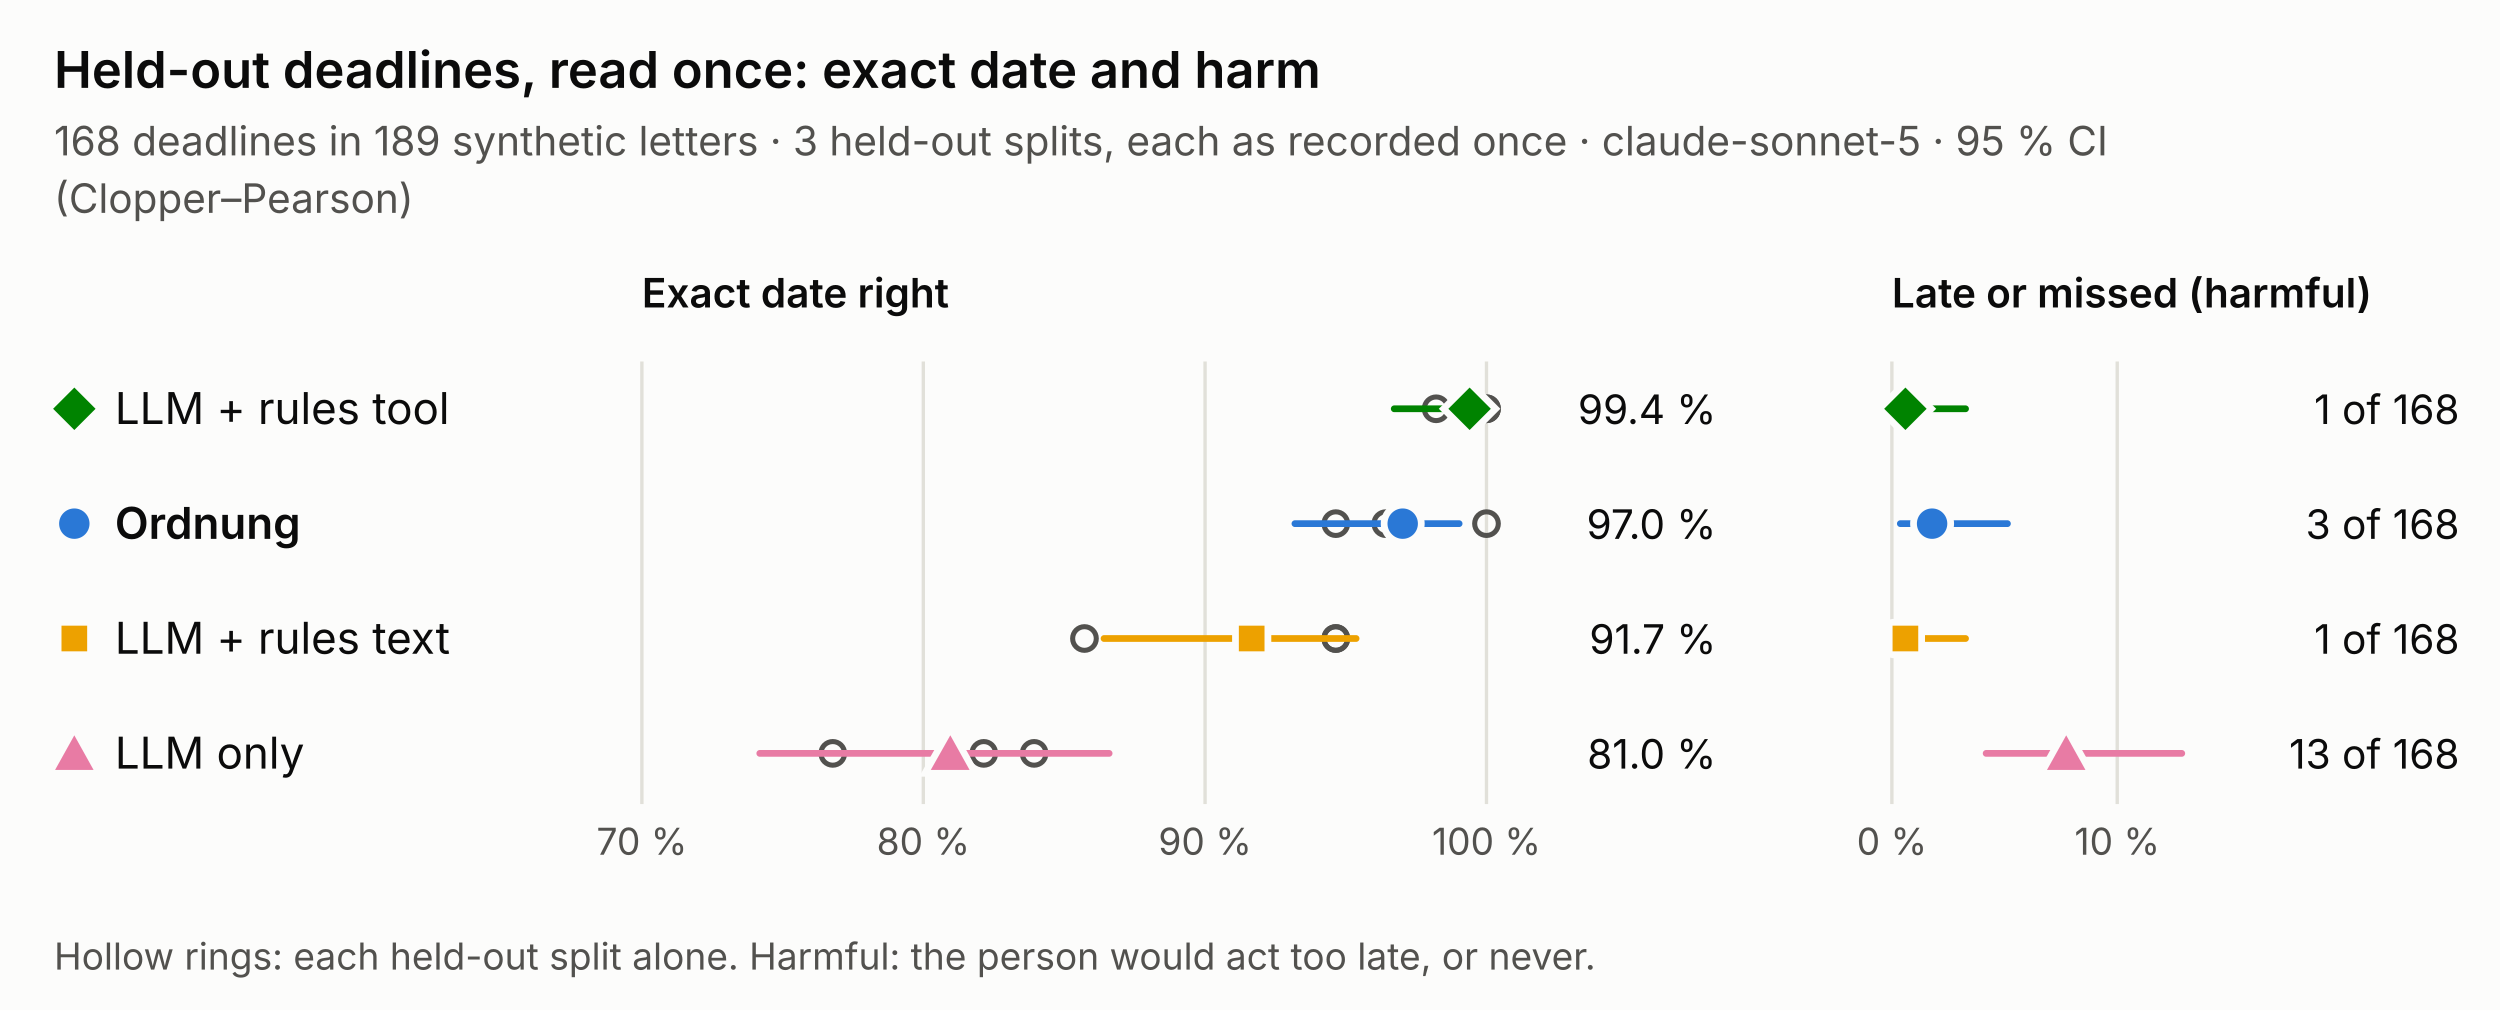
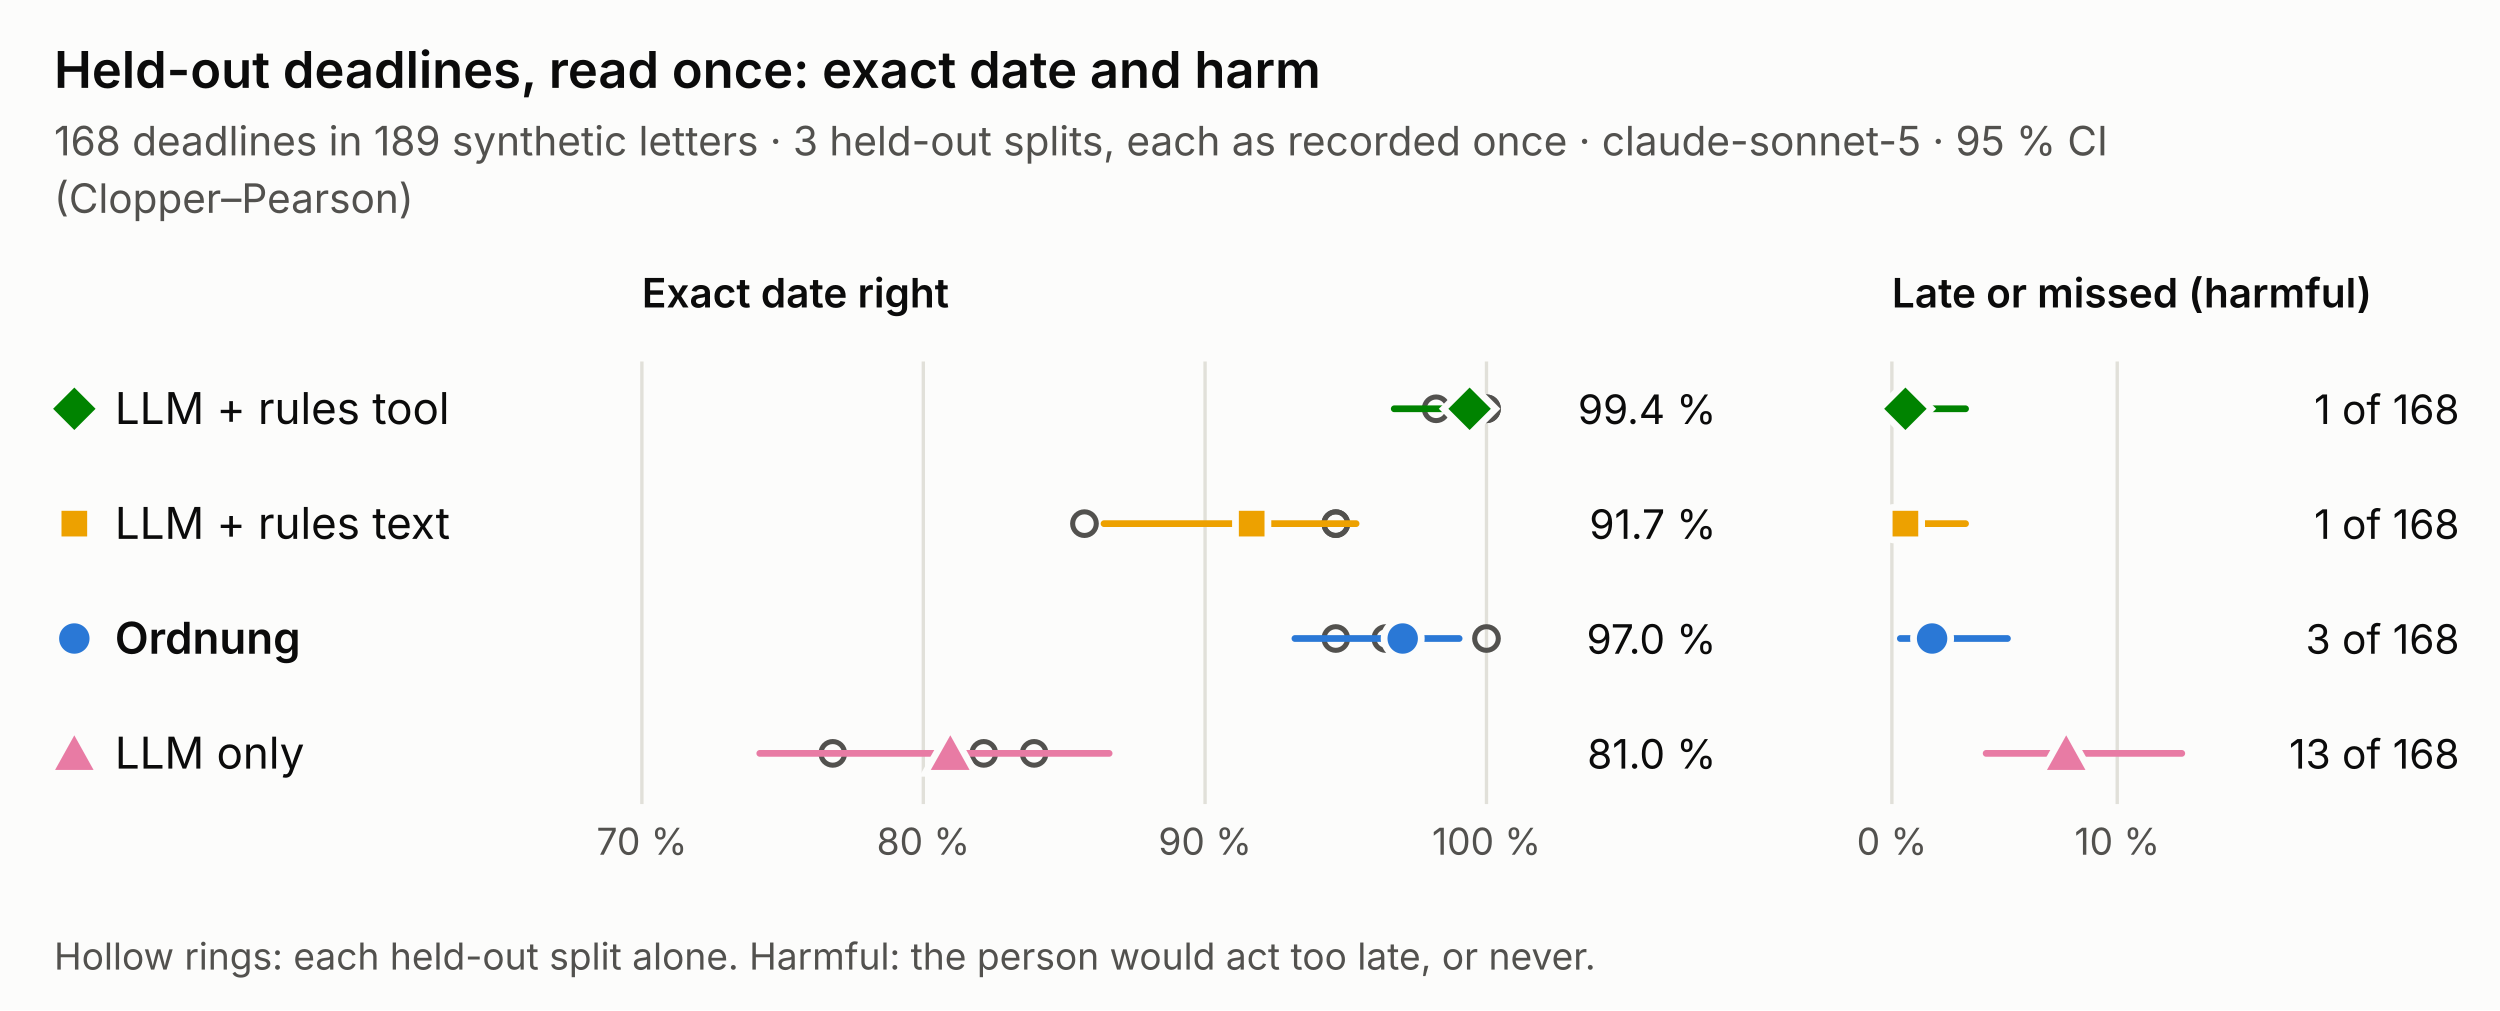
<svg xmlns="http://www.w3.org/2000/svg" width="740" height="299" viewBox="0 0 740 299" role="img" aria-labelledby="held-out-light-w-t held-out-light-w-d" font-family="Inter, -apple-system, 'Segoe UI', Helvetica, Arial, sans-serif">
  <rect width="740" height="299" style="fill:#fcfcfb" />
  <text x="16" y="26" style="fill:#0b0b0b" font-size="15" font-weight="600" text-anchor="start">Held-out deadlines, read once: exact date and harm</text>
  <text x="16" y="46" style="fill:#52514e" font-size="12" font-weight="400" text-anchor="start">168 deadlines in 189 synthetic letters · 3 held-out splits, each as recorded once · claude-sonnet-5 · 95 % CI</text>
  <text x="16" y="63" style="fill:#52514e" font-size="12" font-weight="400" text-anchor="start">(Clopper–Pearson)</text>
  <polygon points="22,113.3 29.7,121 22,128.7 14.3,121" style="fill:#008300;stroke:#fcfcfb;stroke-width:2" />
  <text x="34" y="125.5" style="fill:#0b0b0b" font-size="13" font-weight="400" text-anchor="start">LLM + rules tool</text>
-   <circle cx="22" cy="155" r="5.5" style="fill:#2a78d6;stroke:#fcfcfb;stroke-width:2" />
-   <text x="34" y="159.5" style="fill:#0b0b0b" font-size="13" font-weight="600" text-anchor="start">Ordnung</text>
-   <rect x="17.2" y="184.2" width="9.6" height="9.6" rx="1" style="fill:#eda100;stroke:#fcfcfb;stroke-width:2" />
-   <text x="34" y="193.5" style="fill:#0b0b0b" font-size="13" font-weight="400" text-anchor="start">LLM + rules text</text>
+   <rect x="17.2" y="150.2" width="9.6" height="9.6" rx="1" style="fill:#eda100;stroke:#fcfcfb;stroke-width:2" />
+   <text x="34" y="159.5" style="fill:#0b0b0b" font-size="13" font-weight="400" text-anchor="start">LLM + rules text</text>
+   <circle cx="22" cy="189" r="5.5" style="fill:#2a78d6;stroke:#fcfcfb;stroke-width:2" />
+   <text x="34" y="193.5" style="fill:#0b0b0b" font-size="13" font-weight="600" text-anchor="start">Ordnung</text>
  <polygon points="22,215.6 29.4,228.9 14.6,228.9" style="fill:#e87ba4;stroke:#fcfcfb;stroke-width:2" />
  <text x="34" y="227.5" style="fill:#0b0b0b" font-size="13" font-weight="400" text-anchor="start">LLM only</text>
  <text x="190" y="91" style="fill:#0b0b0b" font-size="12" font-weight="600" text-anchor="start">Exact date right</text>
  <line x1="190" y1="107" x2="190" y2="238" style="stroke:#e1e0d9;stroke-width:1" />
  <text x="190" y="253" style="fill:#52514e" font-size="11" font-weight="400" text-anchor="middle">70 %</text>
  <line x1="273.3" y1="107" x2="273.3" y2="238" style="stroke:#e1e0d9;stroke-width:1" />
  <text x="273.3" y="253" style="fill:#52514e" font-size="11" font-weight="400" text-anchor="middle">80 %</text>
  <line x1="356.7" y1="107" x2="356.7" y2="238" style="stroke:#e1e0d9;stroke-width:1" />
  <text x="356.7" y="253" style="fill:#52514e" font-size="11" font-weight="400" text-anchor="middle">90 %</text>
  <line x1="440" y1="107" x2="440" y2="238" style="stroke:#e1e0d9;stroke-width:1" />
  <text x="440" y="253" style="fill:#52514e" font-size="11" font-weight="400" text-anchor="middle">100 %</text>
  <circle cx="440" cy="121" r="3.5" style="fill:none;stroke:#52514e;stroke-width:1.5" />
  <circle cx="425.1" cy="121" r="3.5" style="fill:none;stroke:#52514e;stroke-width:1.5" />
  <circle cx="440" cy="121" r="3.5" style="fill:none;stroke:#52514e;stroke-width:1.5" />
  <line x1="412.7" y1="121" x2="439.9" y2="121" style="stroke:#008300;stroke-width:2;stroke-linecap:round" />
  <polygon points="435,113.3 442.7,121 435,128.7 427.3,121" style="fill:#008300;stroke:#fcfcfb;stroke-width:2" />
  <circle cx="395.4" cy="155" r="3.5" style="fill:none;stroke:#52514e;stroke-width:1.5" />
-   <circle cx="410.2" cy="155" r="3.5" style="fill:none;stroke:#52514e;stroke-width:1.5" />
-   <circle cx="440" cy="155" r="3.5" style="fill:none;stroke:#52514e;stroke-width:1.5" />
-   <line x1="383.3" y1="155" x2="431.9" y2="155" style="stroke:#2a78d6;stroke-width:2;stroke-linecap:round" />
-   <circle cx="415.2" cy="155" r="5.5" style="fill:#2a78d6;stroke:#fcfcfb;stroke-width:2" />
+   <circle cx="321" cy="155" r="3.5" style="fill:none;stroke:#52514e;stroke-width:1.5" />
+   <circle cx="395.4" cy="155" r="3.5" style="fill:none;stroke:#52514e;stroke-width:1.5" />
+   <line x1="326.8" y1="155" x2="401.4" y2="155" style="stroke:#eda100;stroke-width:2;stroke-linecap:round" />
+   <rect x="365.7" y="150.2" width="9.6" height="9.6" rx="1" style="fill:#eda100;stroke:#fcfcfb;stroke-width:2" />
  <circle cx="395.4" cy="189" r="3.5" style="fill:none;stroke:#52514e;stroke-width:1.5" />
-   <circle cx="321" cy="189" r="3.5" style="fill:none;stroke:#52514e;stroke-width:1.5" />
-   <circle cx="395.4" cy="189" r="3.5" style="fill:none;stroke:#52514e;stroke-width:1.5" />
-   <line x1="326.8" y1="189" x2="401.4" y2="189" style="stroke:#eda100;stroke-width:2;stroke-linecap:round" />
-   <rect x="365.7" y="184.2" width="9.6" height="9.6" rx="1" style="fill:#eda100;stroke:#fcfcfb;stroke-width:2" />
+   <circle cx="410.2" cy="189" r="3.5" style="fill:none;stroke:#52514e;stroke-width:1.5" />
+   <circle cx="440" cy="189" r="3.5" style="fill:none;stroke:#52514e;stroke-width:1.5" />
+   <line x1="383.3" y1="189" x2="431.9" y2="189" style="stroke:#2a78d6;stroke-width:2;stroke-linecap:round" />
+   <circle cx="415.2" cy="189" r="5.5" style="fill:#2a78d6;stroke:#fcfcfb;stroke-width:2" />
  <circle cx="291.2" cy="223" r="3.5" style="fill:none;stroke:#52514e;stroke-width:1.5" />
  <circle cx="246.5" cy="223" r="3.5" style="fill:none;stroke:#52514e;stroke-width:1.5" />
  <circle cx="306.1" cy="223" r="3.5" style="fill:none;stroke:#52514e;stroke-width:1.5" />
  <line x1="224.9" y1="223" x2="328.3" y2="223" style="stroke:#e87ba4;stroke-width:2;stroke-linecap:round" />
  <polygon points="281.3,215.6 288.7,228.9 273.8,228.9" style="fill:#e87ba4;stroke:#fcfcfb;stroke-width:2" />
  <text x="508" y="125.5" style="fill:#0b0b0b" font-size="12" font-weight="400" text-anchor="end">99.4 %</text>
-   <text x="508" y="159.5" style="fill:#0b0b0b" font-size="12" font-weight="400" text-anchor="end">97.0 %</text>
-   <text x="508" y="193.5" style="fill:#0b0b0b" font-size="12" font-weight="400" text-anchor="end">91.7 %</text>
+   <text x="508" y="159.5" style="fill:#0b0b0b" font-size="12" font-weight="400" text-anchor="end">91.7 %</text>
+   <text x="508" y="193.5" style="fill:#0b0b0b" font-size="12" font-weight="400" text-anchor="end">97.0 %</text>
  <text x="508" y="227.5" style="fill:#0b0b0b" font-size="12" font-weight="400" text-anchor="end">81.0 %</text>
  <text x="560" y="91" style="fill:#0b0b0b" font-size="12" font-weight="600" text-anchor="start">Late or missed (harmful)</text>
  <line x1="560" y1="107" x2="560" y2="238" style="stroke:#e1e0d9;stroke-width:1" />
  <text x="560" y="253" style="fill:#52514e" font-size="11" font-weight="400" text-anchor="middle">0 %</text>
  <line x1="626.7" y1="107" x2="626.7" y2="238" style="stroke:#e1e0d9;stroke-width:1" />
  <text x="626.7" y="253" style="fill:#52514e" font-size="11" font-weight="400" text-anchor="middle">10 %</text>
  <line x1="560.1" y1="121" x2="581.8" y2="121" style="stroke:#008300;stroke-width:2;stroke-linecap:round" />
  <polygon points="564,113.3 571.7,121 564,128.7 556.3,121" style="fill:#008300;stroke:#fcfcfb;stroke-width:2" />
-   <line x1="562.5" y1="155" x2="594.2" y2="155" style="stroke:#2a78d6;stroke-width:2;stroke-linecap:round" />
-   <circle cx="571.9" cy="155" r="5.5" style="fill:#2a78d6;stroke:#fcfcfb;stroke-width:2" />
-   <line x1="560.1" y1="189" x2="581.8" y2="189" style="stroke:#eda100;stroke-width:2;stroke-linecap:round" />
-   <rect x="559.2" y="184.2" width="9.6" height="9.6" rx="1" style="fill:#eda100;stroke:#fcfcfb;stroke-width:2" />
+   <line x1="560.1" y1="155" x2="581.8" y2="155" style="stroke:#eda100;stroke-width:2;stroke-linecap:round" />
+   <rect x="559.2" y="150.2" width="9.6" height="9.6" rx="1" style="fill:#eda100;stroke:#fcfcfb;stroke-width:2" />
+   <line x1="562.5" y1="189" x2="594.2" y2="189" style="stroke:#2a78d6;stroke-width:2;stroke-linecap:round" />
+   <circle cx="571.9" cy="189" r="5.5" style="fill:#2a78d6;stroke:#fcfcfb;stroke-width:2" />
  <line x1="587.9" y1="223" x2="645.8" y2="223" style="stroke:#e87ba4;stroke-width:2;stroke-linecap:round" />
  <polygon points="611.6,215.6 619,228.9 604.2,228.9" style="fill:#e87ba4;stroke:#fcfcfb;stroke-width:2" />
  <text x="728" y="125.5" style="fill:#0b0b0b" font-size="12" font-weight="400" text-anchor="end">1 of 168</text>
-   <text x="728" y="159.5" style="fill:#0b0b0b" font-size="12" font-weight="400" text-anchor="end">3 of 168</text>
-   <text x="728" y="193.5" style="fill:#0b0b0b" font-size="12" font-weight="400" text-anchor="end">1 of 168</text>
+   <text x="728" y="159.5" style="fill:#0b0b0b" font-size="12" font-weight="400" text-anchor="end">1 of 168</text>
+   <text x="728" y="193.5" style="fill:#0b0b0b" font-size="12" font-weight="400" text-anchor="end">3 of 168</text>
  <text x="728" y="227.5" style="fill:#0b0b0b" font-size="12" font-weight="400" text-anchor="end">13 of 168</text>
  <text x="16" y="287" style="fill:#52514e" font-size="11" font-weight="400" text-anchor="start">Hollow rings: each held-out split alone. Harmful: the person would act too late, or never.</text>
</svg>
